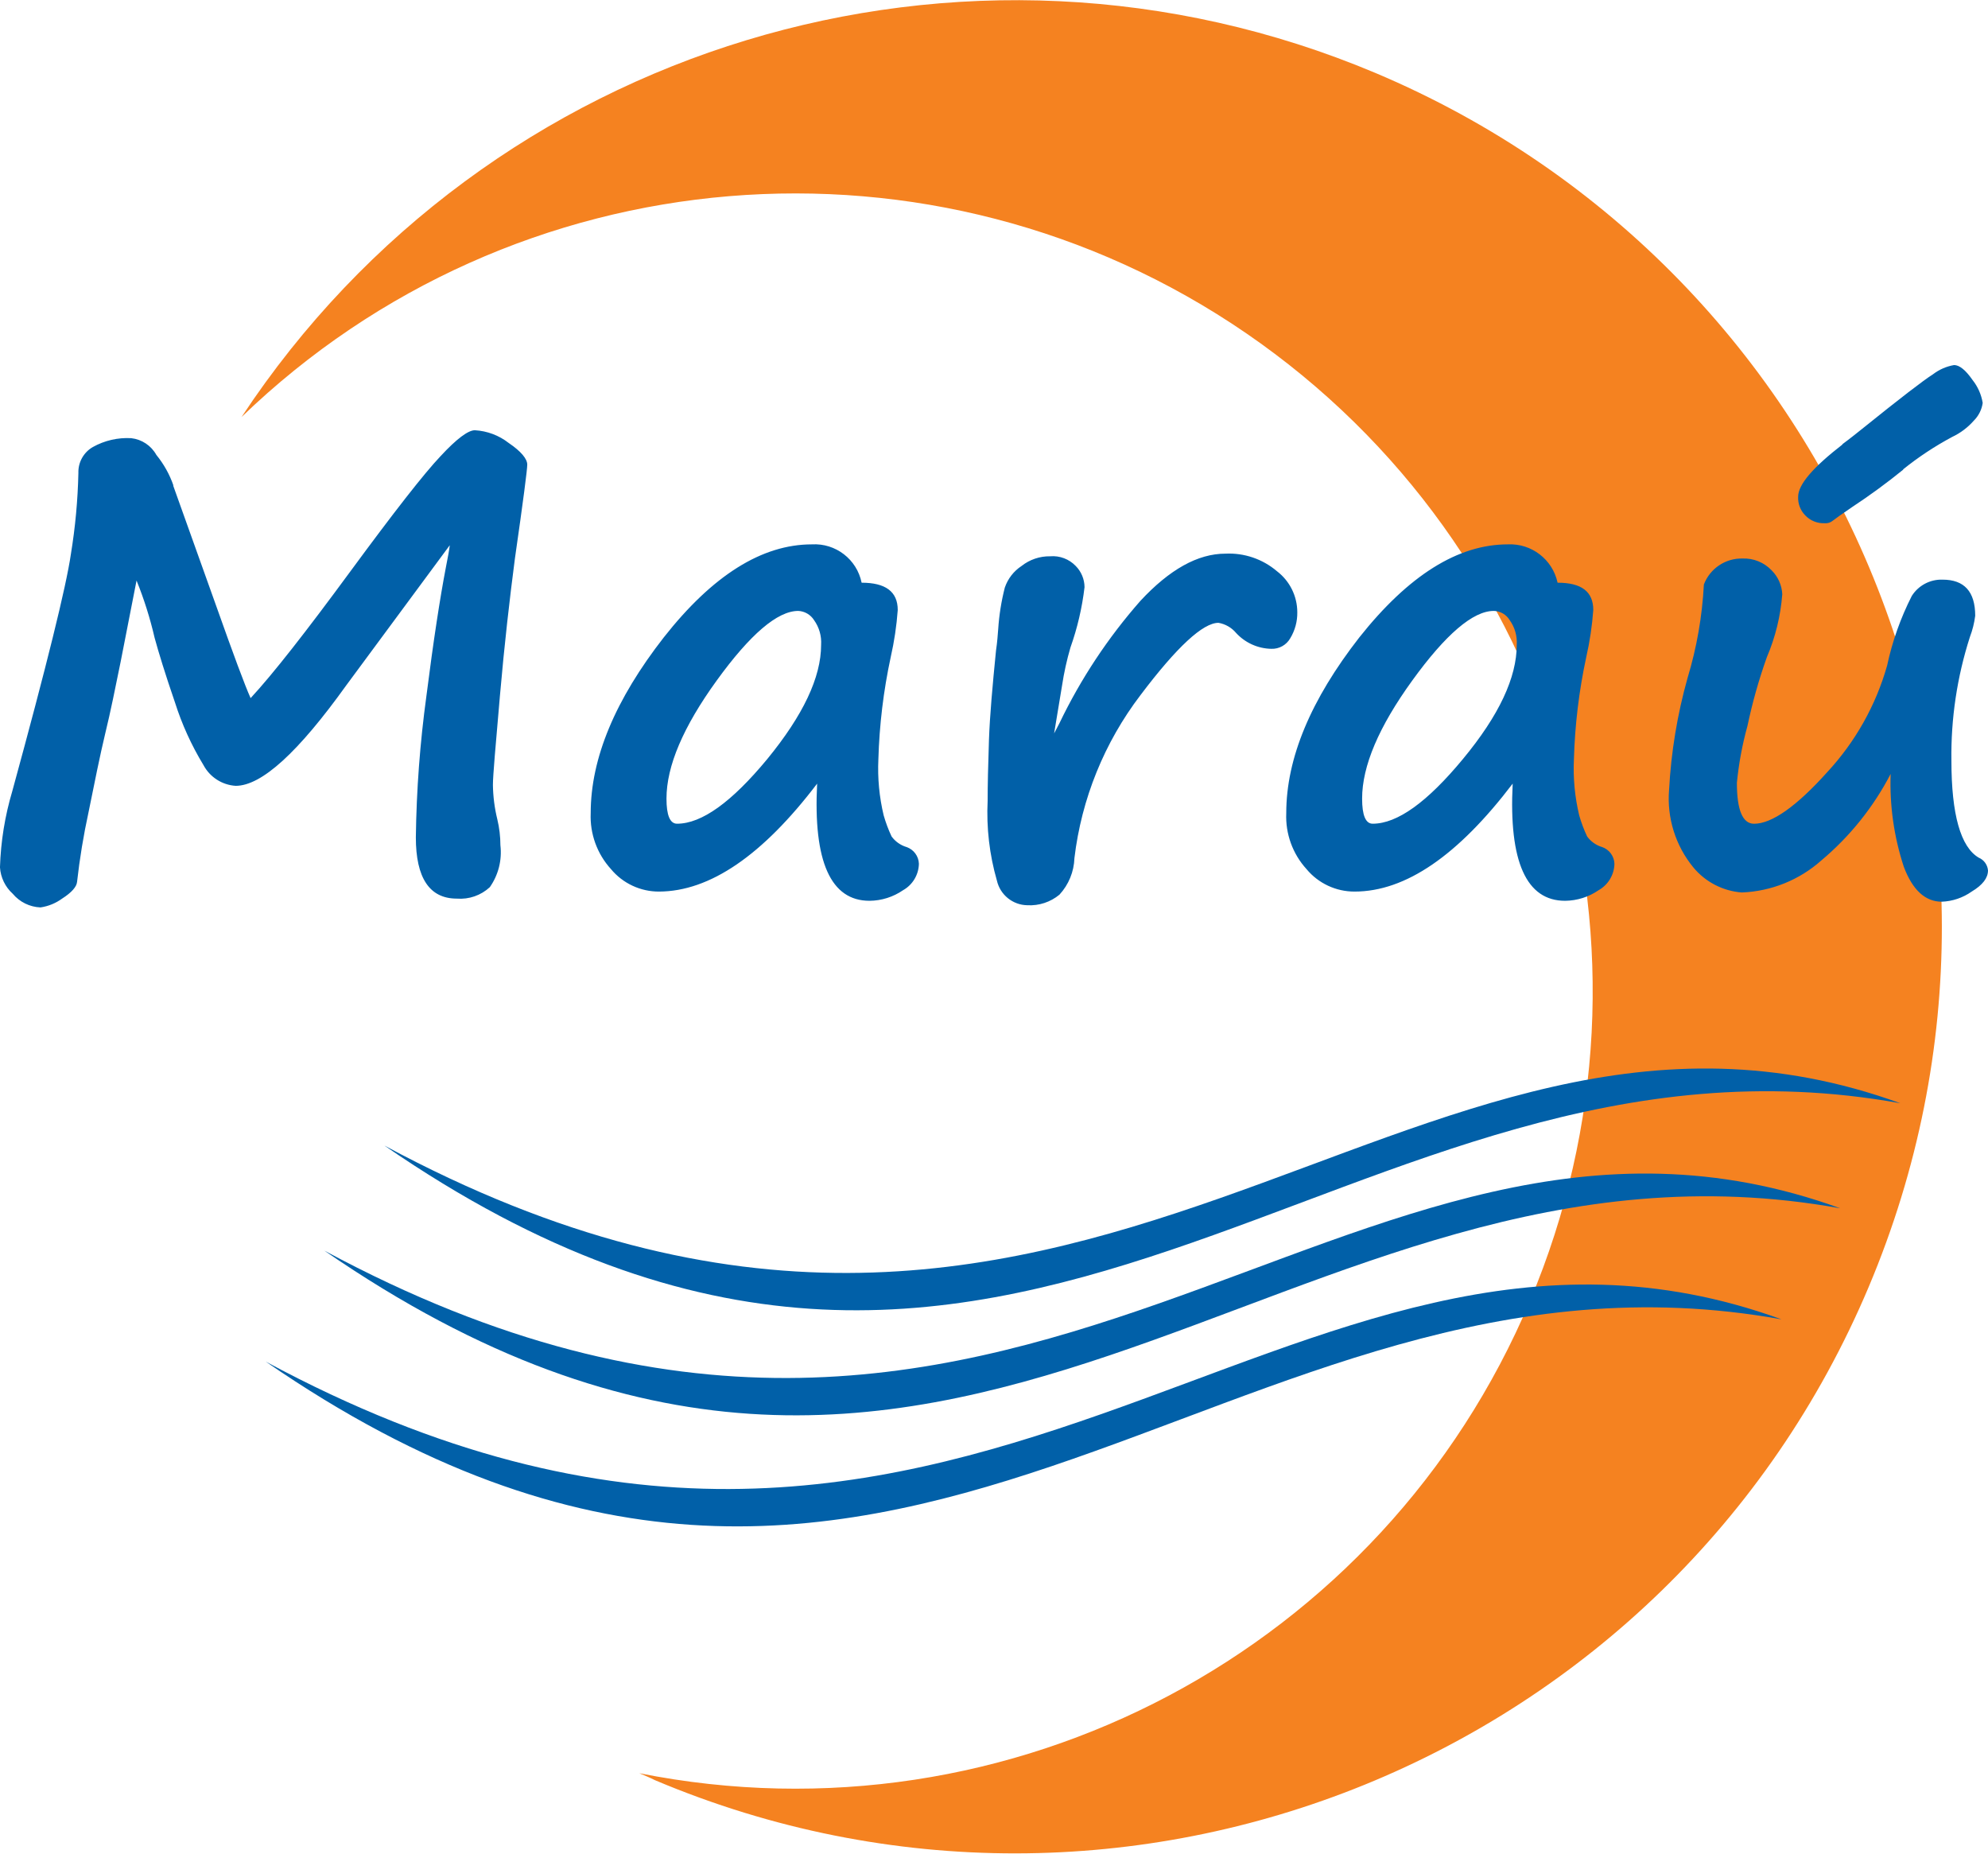
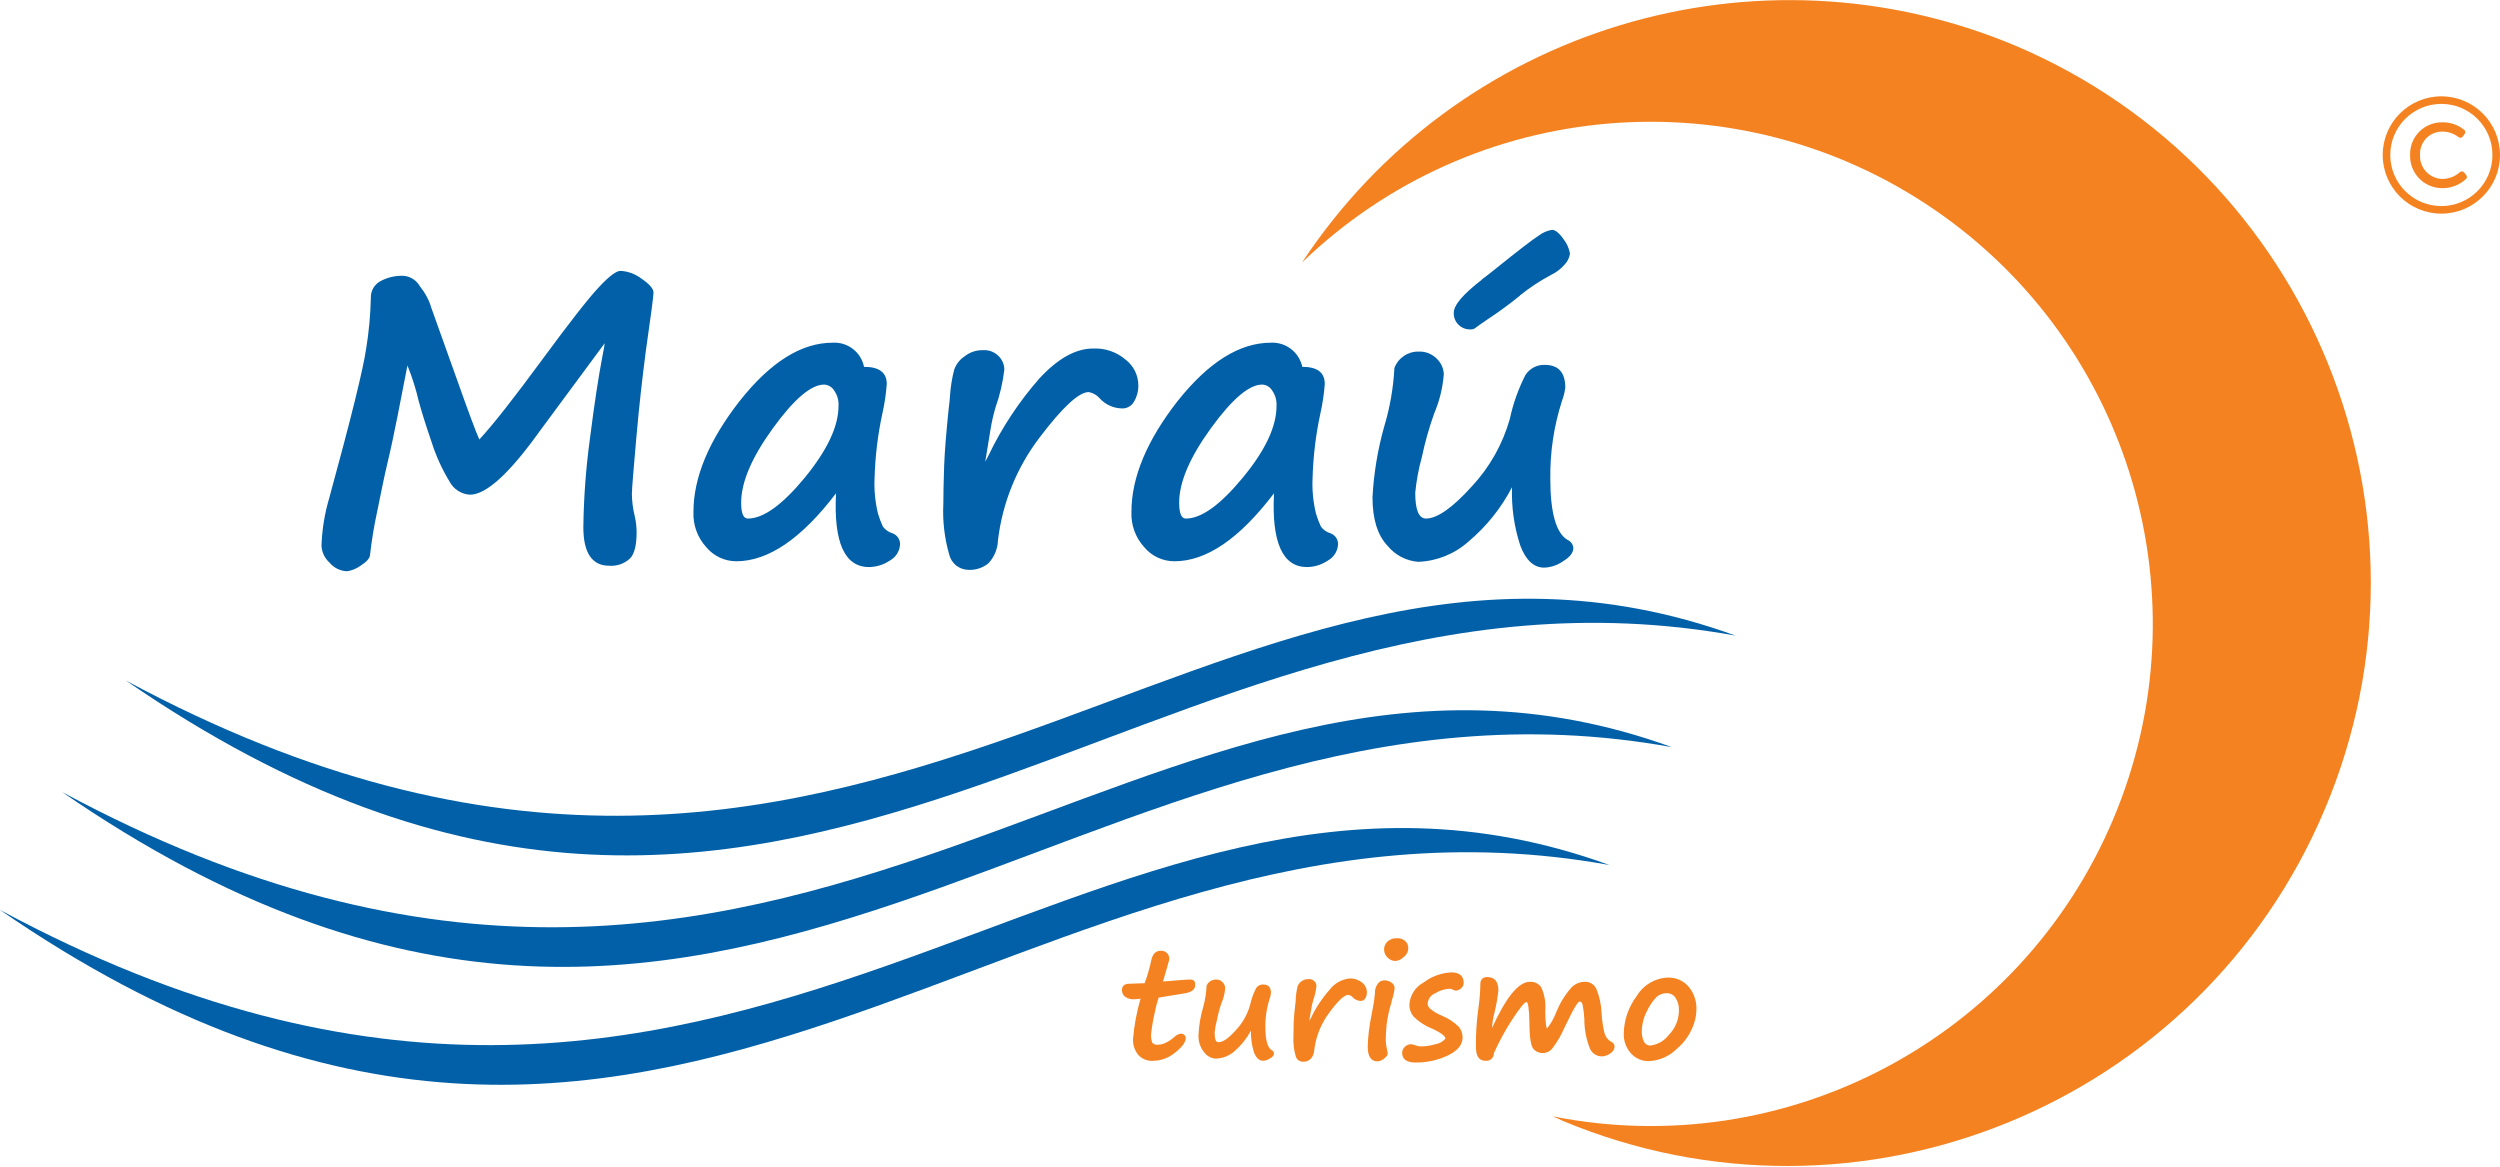
- <svg xmlns="http://www.w3.org/2000/svg" viewBox="0 0 100.267 93.452">
-   <defs>
-     <style>
-       .cls-1 {
-         fill: #f58220;
-       }
- 
-       .cls-1, .cls-2 {
-         fill-rule: evenodd;
-       }
- 
-       .cls-2, .cls-3 {
-         fill: #0160a8;
-       }
-     </style>
-   </defs>
-   <g id="logo_min" transform="translate(-5350.992 -3499.835)">
-     <path id="Path_544" data-name="Path 544" class="cls-1" d="M737.987,172.927a46.721,46.721,0,0,1-36.325,86.093c-.267-.133-.533-.244-.8-.355A40.219,40.219,0,1,0,680.8,190.278,46.771,46.771,0,0,1,737.987,172.927Z" transform="translate(4682.374 3330.586)" />
-     <path id="Path_545" data-name="Path 545" class="cls-2" d="M233.8,429.19c35.4,19.052,51.371-11.239,76.457-2.134C282.1,421.97,265.7,451.18,233.8,429.19Z" transform="translate(5133.551 3133.708)" />
-     <path id="Path_546" data-name="Path 546" class="cls-2" d="M256.8,388.99c35.416,19.052,51.384-11.239,76.457-2.134C305.114,381.77,288.7,410.98,256.8,388.99Z" transform="translate(5113.582 3168.611)" />
-     <path id="Path_547" data-name="Path 547" class="cls-2" d="M211.4,471.664c35.4,19.052,51.371-11.252,76.444-2.134C259.7,464.443,243.3,493.654,211.4,471.664Z" transform="translate(5153 3096.834)" />
-     <path id="Path_548" data-name="Path 548" class="cls-3" d="M349.984,261.187l-5.221,7.065c-2.422,3.377-4.266,5.066-5.577,5.066a1.98,1.98,0,0,1-1.622-1.044,14.577,14.577,0,0,1-1.444-3.177c-.489-1.422-.822-2.511-1.022-3.244a19.288,19.288,0,0,0-.911-2.888l-.8,4.088c-.267,1.311-.511,2.533-.778,3.621-.267,1.111-.533,2.444-.844,3.977a34.663,34.663,0,0,0-.578,3.51c-.022.244-.267.533-.755.844a2.448,2.448,0,0,1-1.089.444,1.922,1.922,0,0,1-1.4-.689,1.966,1.966,0,0,1-.644-1.333,15.107,15.107,0,0,1,.622-3.844q2.6-9.5,2.955-11.953a29.222,29.222,0,0,0,.378-4.088,1.455,1.455,0,0,1,.733-1.311,3.561,3.561,0,0,1,1.933-.444,1.661,1.661,0,0,1,1.266.844,5.051,5.051,0,0,1,.866,1.555l-.022-.022,2.177,6.088c.866,2.444,1.444,4,1.733,4.643,1.133-1.222,2.8-3.355,5.021-6.376s3.733-4.954,4.555-5.821c.822-.889,1.4-1.311,1.733-1.311a3.051,3.051,0,0,1,1.711.644c.622.422.933.8.933,1.089,0,.244-.2,1.8-.622,4.732-.267,2.044-.533,4.355-.755,6.91s-.355,4.044-.355,4.51a7.722,7.722,0,0,0,.222,1.733,5.675,5.675,0,0,1,.156,1.311,3.058,3.058,0,0,1-.533,2.111,2.194,2.194,0,0,1-1.666.578c-1.378,0-2.066-1.044-2.066-3.088a58.05,58.05,0,0,1,.533-7.132c.355-2.8.689-4.955.978-6.465q.167-.833.2-1.133Zm18.529,12.02q-4.132,5.432-7.976,5.443a3.137,3.137,0,0,1-2.422-1.133,3.936,3.936,0,0,1-1.022-2.822c0-2.777,1.244-5.732,3.688-8.865,2.466-3.133,4.954-4.688,7.465-4.688a2.418,2.418,0,0,1,2.511,1.933c1.2,0,1.822.444,1.822,1.378a15.945,15.945,0,0,1-.355,2.377,28.28,28.28,0,0,0-.622,5.154,10.11,10.11,0,0,0,.267,2.822,7.038,7.038,0,0,0,.4,1.066,1.45,1.45,0,0,0,.755.533.924.924,0,0,1,.622.844,1.567,1.567,0,0,1-.8,1.333,3.03,3.03,0,0,1-1.689.533C369.2,279.117,368.313,277.139,368.513,273.207Zm-.955-8.709c-1.044,0-2.422,1.178-4.11,3.51s-2.533,4.31-2.533,5.954q0,1.266.533,1.266c1.244,0,2.755-1.089,4.555-3.266,1.8-2.2,2.711-4.11,2.711-5.754a1.928,1.928,0,0,0-.355-1.244,1,1,0,0,0-.8-.467Zm12.908,6.176.267-.511a27.064,27.064,0,0,1,4.088-6.176c1.466-1.577,2.888-2.377,4.288-2.377a3.731,3.731,0,0,1,2.6.889,2.606,2.606,0,0,1,1.022,2.066,2.452,2.452,0,0,1-.355,1.311,1.055,1.055,0,0,1-.955.533,2.476,2.476,0,0,1-1.777-.8,1.488,1.488,0,0,0-.889-.511c-.778,0-2.088,1.2-3.932,3.644a16.852,16.852,0,0,0-3.333,8.22,2.853,2.853,0,0,1-.755,1.844,2.34,2.34,0,0,1-1.622.533,1.6,1.6,0,0,1-1.533-1.244,12.374,12.374,0,0,1-.467-4.021c0-.755.022-1.777.067-3.088.044-1.222.178-2.711.355-4.488.067-.444.089-.822.111-1.089a11.5,11.5,0,0,1,.333-2.088,2.124,2.124,0,0,1,.844-1.089,2.271,2.271,0,0,1,1.444-.489,1.6,1.6,0,0,1,1.289.489A1.535,1.535,0,0,1,382,263.3a13.977,13.977,0,0,1-.711,3.044,14.691,14.691,0,0,0-.422,1.911Zm23.128,2.533c-2.755,3.621-5.4,5.443-7.976,5.443a3.137,3.137,0,0,1-2.422-1.133,3.936,3.936,0,0,1-1.022-2.822c0-2.777,1.244-5.732,3.688-8.865,2.488-3.133,4.977-4.688,7.487-4.688a2.449,2.449,0,0,1,2.51,1.933c1.2,0,1.8.444,1.8,1.378a15.945,15.945,0,0,1-.355,2.377,28.277,28.277,0,0,0-.622,5.154,10.108,10.108,0,0,0,.267,2.822,7.03,7.03,0,0,0,.4,1.066,1.45,1.45,0,0,0,.755.533.924.924,0,0,1,.622.844,1.567,1.567,0,0,1-.8,1.333,3.03,3.03,0,0,1-1.688.533C404.283,279.117,403.394,277.139,403.594,273.207Zm-.955-8.709c-1.044,0-2.422,1.178-4.11,3.51S396,272.318,396,273.962q0,1.266.533,1.266c1.244,0,2.755-1.089,4.555-3.266,1.822-2.2,2.711-4.11,2.711-5.754a1.928,1.928,0,0,0-.355-1.244.967.967,0,0,0-.8-.467Zm20.018,8.22a14.27,14.27,0,0,1-3.488,4.355,6.4,6.4,0,0,1-4.021,1.622,3.516,3.516,0,0,1-2.444-1.266,5.466,5.466,0,0,1-1.222-3.91,26.027,26.027,0,0,1,.933-5.643,19.8,19.8,0,0,0,.822-4.71,2.036,2.036,0,0,1,1.955-1.311,1.926,1.926,0,0,1,1.466.6,1.818,1.818,0,0,1,.533,1.2,10.02,10.02,0,0,1-.778,3.177,26.63,26.63,0,0,0-.978,3.466,16.874,16.874,0,0,0-.533,2.866q0,2.066.867,2.066c.889,0,2.133-.866,3.688-2.6a13.173,13.173,0,0,0,3.022-5.377,14.424,14.424,0,0,1,1.244-3.51,1.765,1.765,0,0,1,1.555-.822c1.089,0,1.644.6,1.644,1.822a4.612,4.612,0,0,1-.267,1.066,19.5,19.5,0,0,0-.933,6.243c0,2.711.467,4.355,1.378,4.888a.77.77,0,0,1,.467.644c0,.378-.267.733-.822,1.066a2.8,2.8,0,0,1-1.511.511c-.822,0-1.466-.578-1.911-1.755A13.453,13.453,0,0,1,422.657,272.718Zm.622-15.352h.022a31.717,31.717,0,0,1-2.577,1.888c-.555.378-.866.6-.978.689a.566.566,0,0,1-.422.133,1.273,1.273,0,0,1-.978-.4,1.256,1.256,0,0,1-.355-.933c0-.622.755-1.489,2.244-2.644h-.022c.422-.311.778-.6,1.111-.866q2.733-2.2,3.466-2.666a2.43,2.43,0,0,1,1.066-.467c.267,0,.578.244.933.755a2.509,2.509,0,0,1,.511,1.155,1.572,1.572,0,0,1-.444.889,3.357,3.357,0,0,1-1.089.822A15.894,15.894,0,0,0,423.279,257.366Z" transform="translate(5023.692 3266.143)" />
+ <svg xmlns="http://www.w3.org/2000/svg" width="341" height="159.139" viewBox="0 0 341 159.139">
+   <g id="logo" transform="translate(-5204.4 -3499.835)">
+     <path id="Path_544" data-name="Path 544" d="M778.185,175.511a79.562,79.562,0,0,1-61.859,146.607c-.454-.227-.908-.416-1.362-.605A68.488,68.488,0,1,0,680.8,205.06,79.647,79.647,0,0,1,778.185,175.511Z" transform="translate(4701.193 3330.586)" fill="#f58220" fill-rule="evenodd" />
+     <path id="Path_545" data-name="Path 545" d="M233.8,436.463c101.66,54.708,147.515-32.272,219.551-6.129C372.5,415.73,325.4,499.608,233.8,436.463Z" transform="translate(4979.075 3171.407)" fill="#0160a8" fill-rule="evenodd" />
+     <path id="Path_546" data-name="Path 546" d="M256.8,396.263c101.7,54.708,147.553-32.272,219.551-6.129C395.538,375.53,348.4,459.408,256.8,396.263Z" transform="translate(4964.776 3196.398)" fill="#0160a8" fill-rule="evenodd" />
+     <path id="Path_547" data-name="Path 547" d="M211.4,478.944c101.66,54.708,147.515-32.31,219.513-6.129C350.1,458.211,303,542.09,211.4,478.944Z" transform="translate(4993 3145.006)" fill="#0160a8" fill-rule="evenodd" />
+     <path id="Path_548" data-name="Path 548" d="M365.929,267.574l-8.891,12.031c-4.124,5.751-7.264,8.626-9.5,8.626a3.371,3.371,0,0,1-2.762-1.778,24.822,24.822,0,0,1-2.459-5.41c-.832-2.421-1.4-4.275-1.74-5.524a32.845,32.845,0,0,0-1.551-4.918l-1.362,6.961c-.454,2.232-.87,4.313-1.324,6.167-.454,1.892-.908,4.162-1.438,6.772a59.029,59.029,0,0,0-.984,5.978c-.038.416-.454.908-1.286,1.438a4.169,4.169,0,0,1-1.854.757A3.273,3.273,0,0,1,328.4,297.5a3.347,3.347,0,0,1-1.1-2.27,25.727,25.727,0,0,1,1.059-6.545q4.427-16.174,5.032-20.355a49.761,49.761,0,0,0,.643-6.961,2.478,2.478,0,0,1,1.249-2.232,6.063,6.063,0,0,1,3.292-.757,2.829,2.829,0,0,1,2.157,1.438,8.6,8.6,0,0,1,1.475,2.648l-.038-.038,3.708,10.367c1.476,4.162,2.459,6.81,2.951,7.907,1.93-2.081,4.767-5.713,8.551-10.858s6.356-8.437,7.756-9.913c1.4-1.513,2.384-2.232,2.951-2.232A5.2,5.2,0,0,1,371,258.8c1.059.719,1.589,1.362,1.589,1.854,0,.416-.34,3.065-1.059,8.059-.454,3.481-.908,7.416-1.286,11.766s-.605,6.886-.605,7.68a13.147,13.147,0,0,0,.378,2.951,9.666,9.666,0,0,1,.265,2.232c0,1.778-.3,2.989-.908,3.594a3.736,3.736,0,0,1-2.838.984c-2.346,0-3.519-1.778-3.519-5.259a98.85,98.85,0,0,1,.908-12.145c.605-4.767,1.173-8.437,1.665-11.01q.284-1.419.341-1.93Zm31.554,20.468q-7.037,9.25-13.582,9.269a5.342,5.342,0,0,1-4.124-1.93,6.7,6.7,0,0,1-1.74-4.8c0-4.729,2.119-9.761,6.28-15.1,4.2-5.335,8.437-7.983,12.712-7.983a4.117,4.117,0,0,1,4.275,3.292c2.043,0,3.1.757,3.1,2.346a27.155,27.155,0,0,1-.605,4.048,48.161,48.161,0,0,0-1.059,8.777,17.214,17.214,0,0,0,.454,4.8,11.979,11.979,0,0,0,.681,1.816,2.47,2.47,0,0,0,1.286.908,1.573,1.573,0,0,1,1.059,1.438,2.668,2.668,0,0,1-1.362,2.27,5.16,5.16,0,0,1-2.875.908c-3.329,0-4.843-3.367-4.5-10.064Zm-1.627-14.831c-1.778,0-4.124,2.005-7,5.978s-4.313,7.34-4.313,10.14q0,2.157.908,2.157c2.119,0,4.691-1.854,7.756-5.562,3.065-3.746,4.616-7,4.616-9.8a3.283,3.283,0,0,0-.605-2.119,1.7,1.7,0,0,0-1.362-.795Zm21.982,10.518.454-.87a46.087,46.087,0,0,1,6.961-10.518c2.5-2.686,4.918-4.048,7.3-4.048a6.354,6.354,0,0,1,4.427,1.513,4.438,4.438,0,0,1,1.74,3.519,4.175,4.175,0,0,1-.605,2.232,1.8,1.8,0,0,1-1.627.908,4.217,4.217,0,0,1-3.027-1.362,2.533,2.533,0,0,0-1.513-.87c-1.324,0-3.556,2.043-6.7,6.2a28.7,28.7,0,0,0-5.675,14,4.858,4.858,0,0,1-1.286,3.14,3.985,3.985,0,0,1-2.762.908,2.726,2.726,0,0,1-2.611-2.119,21.071,21.071,0,0,1-.794-6.848c0-1.286.038-3.027.113-5.259.076-2.081.3-4.616.605-7.642.113-.757.151-1.4.189-1.854a19.576,19.576,0,0,1,.567-3.556,3.616,3.616,0,0,1,1.438-1.854,3.868,3.868,0,0,1,2.459-.832,2.72,2.72,0,0,1,2.194.832,2.614,2.614,0,0,1,.757,1.816,23.8,23.8,0,0,1-1.211,5.183,25.022,25.022,0,0,0-.719,3.254Zm39.385,4.313c-4.691,6.167-9.194,9.269-13.582,9.269a5.342,5.342,0,0,1-4.124-1.93,6.7,6.7,0,0,1-1.74-4.8c0-4.729,2.119-9.761,6.28-15.1,4.237-5.335,8.475-7.983,12.75-7.983a4.171,4.171,0,0,1,4.275,3.292c2.043,0,3.065.757,3.065,2.346a27.15,27.15,0,0,1-.605,4.048,48.158,48.158,0,0,0-1.059,8.777,17.213,17.213,0,0,0,.454,4.8,11.976,11.976,0,0,0,.681,1.816,2.469,2.469,0,0,0,1.286.908,1.573,1.573,0,0,1,1.059,1.438,2.668,2.668,0,0,1-1.362,2.27,5.16,5.16,0,0,1-2.875.908C458.4,298.106,456.882,294.739,457.222,288.042ZM455.6,273.211c-1.778,0-4.124,2.005-7,5.978s-4.313,7.34-4.313,10.14q0,2.157.908,2.157c2.119,0,4.691-1.854,7.756-5.562,3.1-3.746,4.616-7,4.616-9.8a3.283,3.283,0,0,0-.605-2.119,1.647,1.647,0,0,0-1.362-.795Zm34.089,14a24.3,24.3,0,0,1-5.94,7.415,10.9,10.9,0,0,1-6.848,2.762,5.986,5.986,0,0,1-4.162-2.157c-1.4-1.476-2.081-3.67-2.081-6.659a44.321,44.321,0,0,1,1.589-9.61,33.712,33.712,0,0,0,1.4-8.021,3.467,3.467,0,0,1,3.329-2.232,3.279,3.279,0,0,1,2.5,1.022,3.1,3.1,0,0,1,.908,2.043,17.063,17.063,0,0,1-1.324,5.41,45.352,45.352,0,0,0-1.665,5.9,28.738,28.738,0,0,0-.908,4.881q0,3.519,1.476,3.519c1.513,0,3.632-1.476,6.28-4.427a22.433,22.433,0,0,0,5.145-9.156,24.563,24.563,0,0,1,2.119-5.978,3.006,3.006,0,0,1,2.648-1.4c1.854,0,2.8,1.022,2.8,3.1a7.854,7.854,0,0,1-.454,1.816,33.213,33.213,0,0,0-1.589,10.631c0,4.616.795,7.415,2.346,8.323a1.312,1.312,0,0,1,.794,1.1c0,.643-.454,1.249-1.4,1.816a4.761,4.761,0,0,1-2.573.87c-1.4,0-2.5-.984-3.254-2.989a22.907,22.907,0,0,1-1.135-7.983Zm1.059-26.143h.038a54.005,54.005,0,0,1-4.389,3.216c-.946.643-1.476,1.022-1.665,1.173a.963.963,0,0,1-.719.227,2.168,2.168,0,0,1-1.665-.681,2.139,2.139,0,0,1-.605-1.589c0-1.059,1.286-2.535,3.821-4.5h-.038c.719-.53,1.324-1.022,1.892-1.476q4.654-3.746,5.9-4.54a4.138,4.138,0,0,1,1.816-.795c.454,0,.984.416,1.589,1.286a4.272,4.272,0,0,1,.87,1.967,2.677,2.677,0,0,1-.757,1.513,5.717,5.717,0,0,1-1.854,1.4,27.07,27.07,0,0,0-4.237,2.8Z" transform="translate(4920.95 3279.081)" fill="#0160a8" />
+     <path id="Path_549" data-name="Path 549" d="M620.894,515.6a19.155,19.155,0,0,0-.568,2.232,22.654,22.654,0,0,0-.454,2.724,2.892,2.892,0,0,0,.151,1.173.735.735,0,0,0,.605.3,2.509,2.509,0,0,0,1.059-.189,5.157,5.157,0,0,0,1.362-.87,1.464,1.464,0,0,1,.908-.454.626.626,0,0,1,.454.189.526.526,0,0,1,.189.378c0,.605-.492,1.248-1.438,2.005a4.788,4.788,0,0,1-3.027,1.135,2.513,2.513,0,0,1-2.005-.794,3.209,3.209,0,0,1-.719-2.27,28.426,28.426,0,0,1,1.021-5.41c-.416.038-.719.076-.908.076h-.189a1.855,1.855,0,0,1-.946-.3,1.083,1.083,0,0,1-.492-.946c0-.568.341-.87.984-.87l2.119-.076a24.726,24.726,0,0,0,.908-3.178c.189-.832.605-1.249,1.286-1.249a1.139,1.139,0,0,1,.87.341,1.2,1.2,0,0,1,.3.757c0,.114-.3,1.135-.87,3.1,2.157-.189,3.329-.265,3.519-.265a1.124,1.124,0,0,1,.719.151.834.834,0,0,1,.151.605c0,.605-.492.984-1.513,1.135Zm12.6,4.5a9.974,9.974,0,0,1-2.232,2.8,4.057,4.057,0,0,1-2.573,1.021,2.073,2.073,0,0,1-1.551-.832,3.411,3.411,0,0,1-.794-2.5,15.472,15.472,0,0,1,.605-3.594,13.119,13.119,0,0,0,.492-3.027,1.376,1.376,0,0,1,1.286-.832,1.122,1.122,0,0,1,.908.378,1.14,1.14,0,0,1,.341.757,5.963,5.963,0,0,1-.492,2.043,14.727,14.727,0,0,0-.605,2.232,10.71,10.71,0,0,0-.341,1.816c0,.908.151,1.324.53,1.324.605,0,1.362-.53,2.384-1.665a8.325,8.325,0,0,0,1.93-3.443,9.053,9.053,0,0,1,.794-2.232,1.085,1.085,0,0,1,1.021-.53c.681,0,1.022.378,1.022,1.173a3.181,3.181,0,0,1-.151.681,11.916,11.916,0,0,0-.605,4.01c0,1.74.3,2.762.87,3.1a.53.53,0,0,1,.3.416c0,.265-.151.492-.53.681a1.7,1.7,0,0,1-.946.341q-.795,0-1.249-1.135a8.982,8.982,0,0,1-.416-2.989Zm7.945-1.324.189-.3a16.426,16.426,0,0,1,2.611-3.973,3.878,3.878,0,0,1,2.724-1.513,2.569,2.569,0,0,1,1.7.568,1.666,1.666,0,0,1,.643,1.324,1.525,1.525,0,0,1-.227.832.682.682,0,0,1-.605.341,1.6,1.6,0,0,1-1.135-.53,1.013,1.013,0,0,0-.568-.3c-.53,0-1.362.757-2.535,2.346a10.568,10.568,0,0,0-2.119,5.259,1.8,1.8,0,0,1-.53,1.173,1.388,1.388,0,0,1-1.021.34,1.026,1.026,0,0,1-.984-.794,8.285,8.285,0,0,1-.3-2.573c0-.492.038-1.173.038-2.005.038-.757.114-1.74.265-2.838,0-.3.038-.53.038-.719a9.812,9.812,0,0,1,.227-1.362,1.673,1.673,0,0,1,.53-.681,1.75,1.75,0,0,1,.946-.3,1.034,1.034,0,0,1,.832.3.912.912,0,0,1,.265.681,8.908,8.908,0,0,1-.454,1.967,8.332,8.332,0,0,0-.265,1.211Zm13.507-9.95a1.477,1.477,0,0,1-.643,1.249,1.71,1.71,0,0,1-1.1.53,1.472,1.472,0,0,1-1.1-.492,1.542,1.542,0,0,1-.454-.984,1.511,1.511,0,0,1,.454-1.173,1.814,1.814,0,0,1,1.324-.454,1.492,1.492,0,0,1,1.1.378,1.214,1.214,0,0,1,.416.946ZM650.1,517.11h0a17.4,17.4,0,0,0,.3-2.081,2.039,2.039,0,0,1,.341-1.249,1.063,1.063,0,0,1,.908-.53,1.55,1.55,0,0,1,1.059.341.864.864,0,0,1,.378.719,6.829,6.829,0,0,1-.378,1.665l-.038.227a17.707,17.707,0,0,0-.681,3.14c-.076.832-.113,1.476-.113,2.005a8.162,8.162,0,0,0,.227,1.627.94.94,0,0,1,.038.3c0,.151-.151.378-.454.605a1.427,1.427,0,0,1-.946.416c-.87,0-1.324-.681-1.324-2.005a23.944,23.944,0,0,1,.492-4.162C649.988,517.753,650.026,517.413,650.1,517.11Zm9.913,4.086c0-.341-.605-.795-1.7-1.324a7.47,7.47,0,0,1-2.648-1.7,2.455,2.455,0,0,1-.567-1.551,3.68,3.68,0,0,1,1.967-3.1,6.807,6.807,0,0,1,3.746-1.362q1.7,0,1.7,1.476a1.044,1.044,0,0,1-.378.719,1.3,1.3,0,0,1-.681.3,1.232,1.232,0,0,1-.378-.114.9.9,0,0,0-.454-.151,4.028,4.028,0,0,0-1.967.605,1.647,1.647,0,0,0-1.059,1.4.983.983,0,0,0,.378.757,6.089,6.089,0,0,0,1.551.908,7.228,7.228,0,0,1,2.308,1.513,2.248,2.248,0,0,1,.53,1.438c0,.984-.643,1.816-1.967,2.459a10.054,10.054,0,0,1-4.464.984c-1.211,0-1.816-.454-1.816-1.324a1.13,1.13,0,0,1,.378-.832,1.263,1.263,0,0,1,.87-.341,3.226,3.226,0,0,1,.568.151,1.925,1.925,0,0,0,.757.151,7.318,7.318,0,0,0,1.967-.3A2.254,2.254,0,0,0,660.014,521.2Zm6.621,1.967a1.032,1.032,0,0,1-1.135,1.059c-.908,0-1.324-.643-1.324-1.93a34.989,34.989,0,0,1,.341-5.259,24.682,24.682,0,0,0,.265-3.329.955.955,0,0,1,.227-.643.942.942,0,0,1,.719-.265c.984,0,1.513.605,1.513,1.816a22.535,22.535,0,0,1-.53,3.027,10.57,10.57,0,0,0-.341,2.119c1.93-4.237,3.632-6.318,5.183-6.318a1.782,1.782,0,0,1,1.513.719,6.4,6.4,0,0,1,.567,3.329c.038,1.551.114,2.308.265,2.308a8.965,8.965,0,0,0,1.249-2.232,11.641,11.641,0,0,1,2.043-3.329,2.616,2.616,0,0,1,1.778-.795,1.686,1.686,0,0,1,1.627.946,9.684,9.684,0,0,1,.719,3.254,15.557,15.557,0,0,0,.378,2.724,2.019,2.019,0,0,0,.908,1.248.724.724,0,0,1,.492.719,1.237,1.237,0,0,1-.568.87,2.109,2.109,0,0,1-1.173.416,1.78,1.78,0,0,1-1.589-.984,10.621,10.621,0,0,1-.795-4.086,14.756,14.756,0,0,0-.227-1.93c-.076-.3-.227-.492-.378-.492s-.378.265-.643.719c-.3.492-.794,1.438-1.475,2.875a13.3,13.3,0,0,1-1.551,2.686,1.7,1.7,0,0,1-2.611.265c-.378-.341-.605-1.551-.605-3.632-.038-1.892-.189-2.838-.378-2.838-.3,0-.946.832-2.043,2.5a33.931,33.931,0,0,0-2.421,4.464Zm27.43-4.5a7.688,7.688,0,0,1-2.535,3.973,5.766,5.766,0,0,1-3.783,1.627,3.189,3.189,0,0,1-2.459-1.1,3.888,3.888,0,0,1-.946-2.686,8.806,8.806,0,0,1,1.778-5.108,5.147,5.147,0,0,1,4.275-2.5,3.543,3.543,0,0,1,2.8,1.249,4.549,4.549,0,0,1,1.059,3.027A6.633,6.633,0,0,1,694.065,518.661Zm-5.221-3.178a7.03,7.03,0,0,0-1.362,2.005,6.044,6.044,0,0,0-.681,2.724,3.065,3.065,0,0,0,.3,1.4.948.948,0,0,0,.832.53,3.754,3.754,0,0,0,2.573-1.476,4.76,4.76,0,0,0,1.362-3.329,3,3,0,0,0-.454-1.7,1.411,1.411,0,0,0-1.211-.643A2.084,2.084,0,0,0,688.844,515.483Z" transform="translate(4741.539 3120.309)" fill="#f58220" />
+     <path id="copyright-light" d="M16,8a8,8,0,1,0,8,8A8,8,0,0,0,16,8Zm6.968,8A6.968,6.968,0,1,1,16,9.032,6.967,6.967,0,0,1,22.968,16Zm-3.6,3.27a4.705,4.705,0,0,1-3.229,1.257,4.377,4.377,0,0,1-4.4-4.543,4.319,4.319,0,0,1,4.369-4.439,4.581,4.581,0,0,1,3.033,1.045.386.386,0,0,1,.056.516l-.283.39a.387.387,0,0,1-.555.075,3.625,3.625,0,0,0-2.228-.764,3.016,3.016,0,0,0-3.037,3.166,3.114,3.114,0,0,0,3.061,3.294,3.621,3.621,0,0,0,2.382-.93.387.387,0,0,1,.562.04l.3.372A.385.385,0,0,1,19.37,19.27Z" transform="translate(5521.4 3504.975)" fill="#f58220" />
  </g>
</svg>
